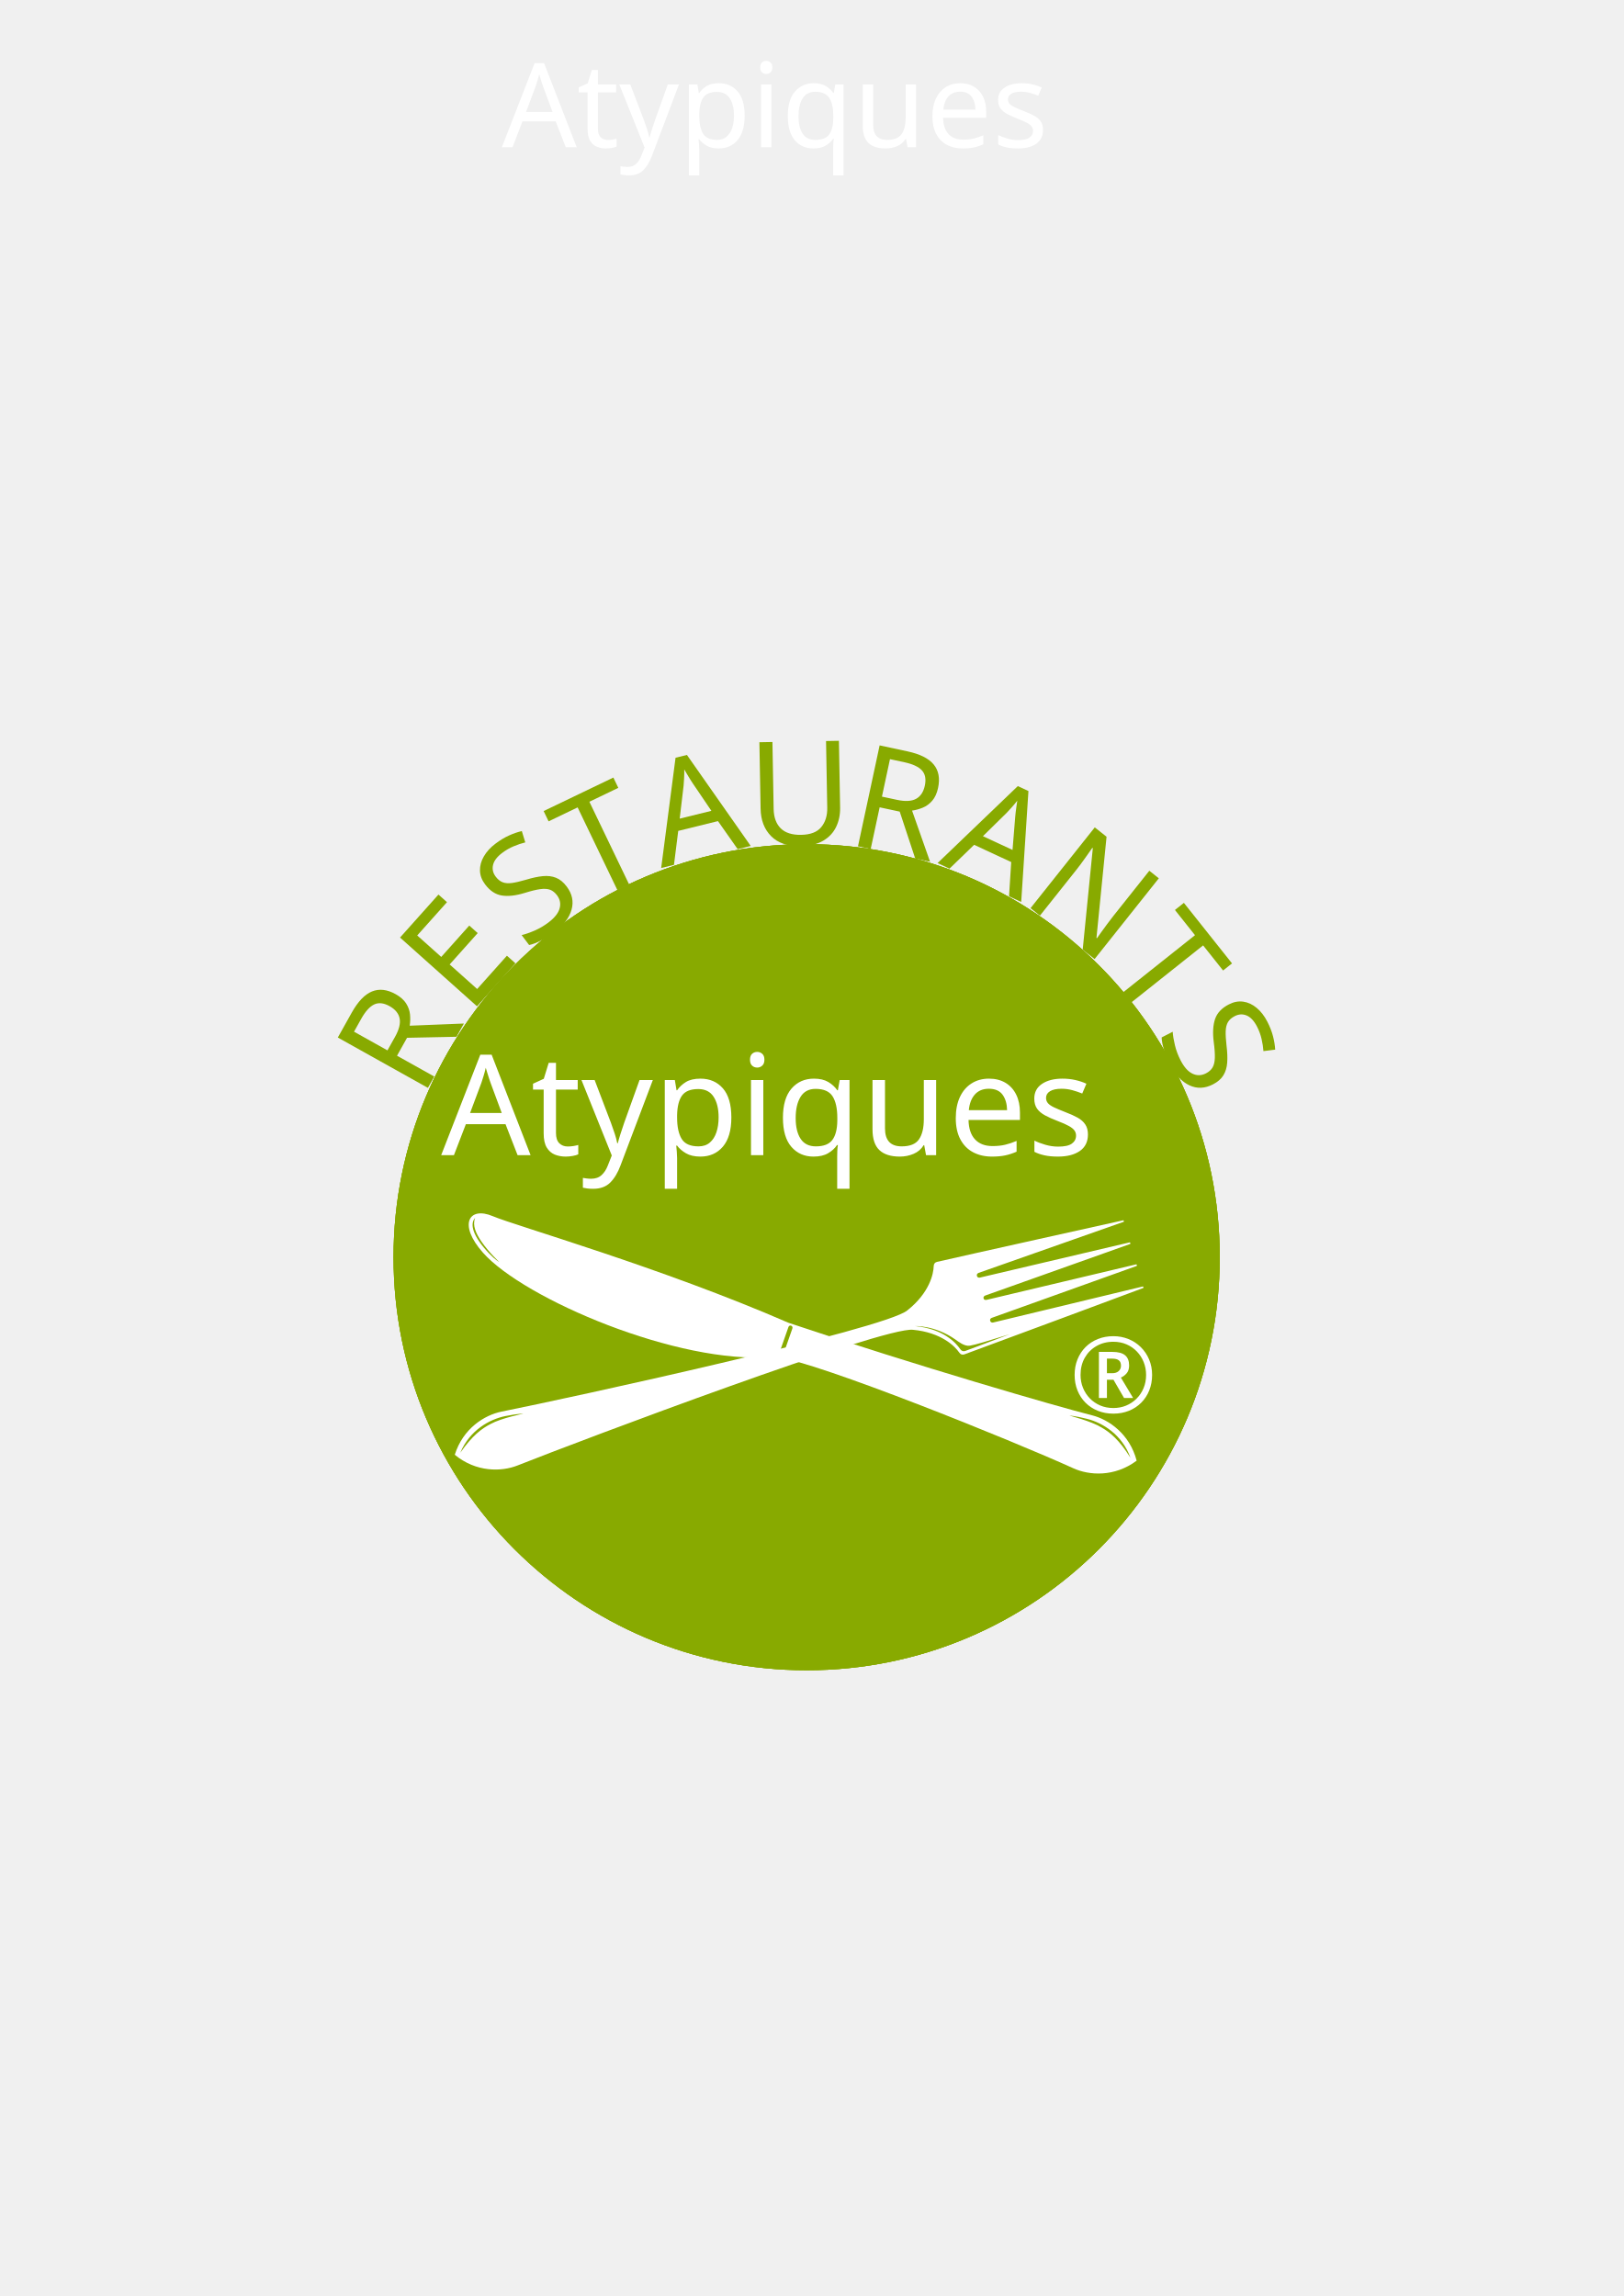
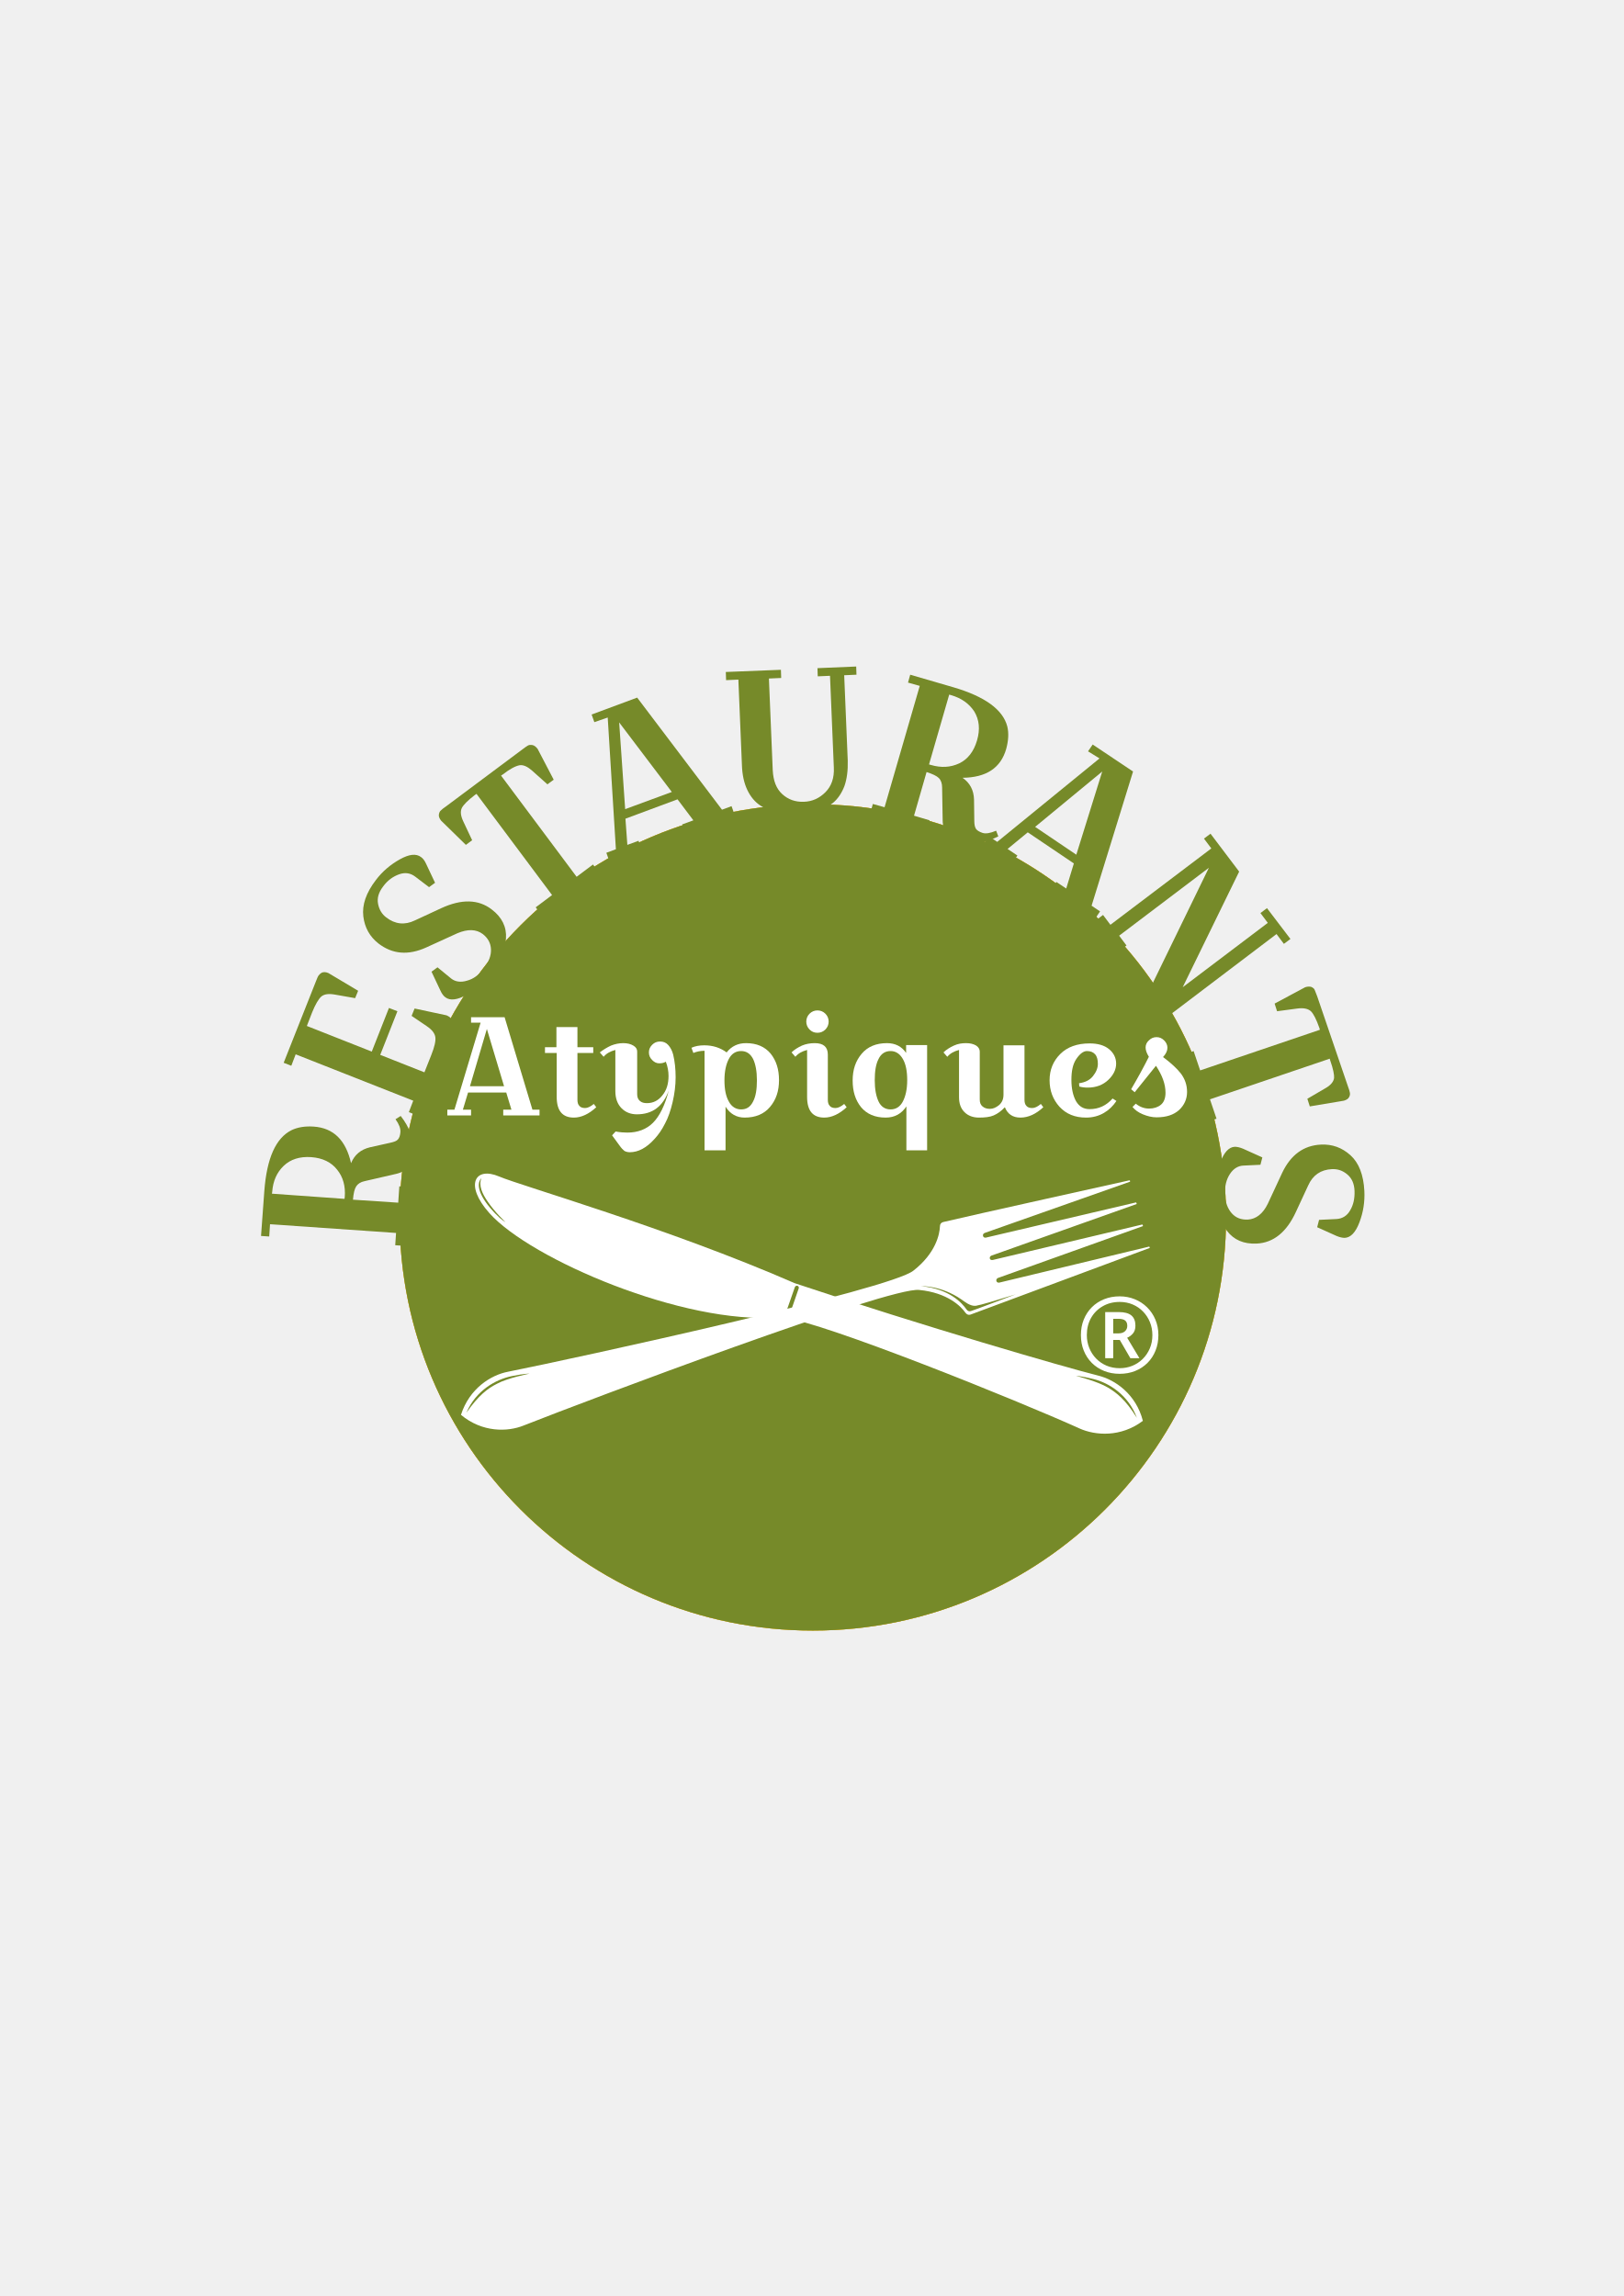
- <svg xmlns="http://www.w3.org/2000/svg" width="210mm" height="297mm" viewBox="0 0 210 297" version="1.1" id="svg8">
-   <defs id="defs2">
-     <clipPath id="clipPath3696" clipPathUnits="userSpaceOnUse">
-       <path id="path3694" d="M 0,841.89 H 595.28 V 0 H 0 Z" />
-     </clipPath>
-     <clipPath id="clipPath3760" clipPathUnits="userSpaceOnUse">
-       <path id="path3758" d="M 0,841.89 H 595.28 V 0 H 0 Z" />
-     </clipPath>
-     <clipPath id="clipPath3845" clipPathUnits="userSpaceOnUse">
-       <path id="path3843" d="M 0,841.89 H 595.28 V 0 H 0 Z" />
-     </clipPath>
-     <clipPath id="clipPath3909" clipPathUnits="userSpaceOnUse">
-       <path id="path3907" d="M 0,841.89 H 595.28 V 0 H 0 Z" />
-     </clipPath>
-   </defs>
-   <g id="layer1">
-     <g transform="matrix(0.3527778,0,0,-0.3527778,5.182509,245.3528)" id="g3837">
-       <g id="g3839" style="fill:#88aa00">
-         <g clip-path="url(#clipPath3845)" id="g3841" style="fill:#88aa00">
-           <g transform="translate(432.4941,234.496)" id="g3847" style="fill:#88aa00">
-             <path id="path3849" style="fill:#88aa00;fill-opacity:1;fill-rule:nonzero;stroke:none" d="m 0,0 c 0,-83.649 -67.806,-151.458 -151.454,-151.458 -83.644,0 -151.453,67.809 -151.453,151.458 0,83.649 67.809,151.458 151.453,151.458 C -67.806,151.458 0,83.649 0,0" />
-           </g>
-           <g transform="translate(432.4941,234.496)" id="g3851" style="fill:#88aa00">
-             <path id="path3853" style="fill:#88aa00;fill-opacity:1;fill-rule:nonzero;stroke:none" d="m 0,0 c 0,-83.649 -67.806,-151.458 -151.454,-151.458 -83.644,0 -151.453,67.809 -151.453,151.458 0,83.649 67.809,151.458 151.453,151.458 C -67.806,151.458 0,83.649 0,0" />
-           </g>
-           <g transform="translate(432.4941,234.496)" id="g3855" style="fill:#88aa00">
-             <path id="path3857" style="fill:#88aa00;fill-opacity:1;fill-rule:nonzero;stroke:none" d="m 0,0 c 0,-83.649 -67.806,-151.458 -151.454,-151.458 -83.644,0 -151.453,67.809 -151.453,151.458 0,83.649 67.809,151.458 151.453,151.458 C -67.806,151.458 0,83.649 0,0" />
-           </g>
-         </g>
-       </g>
-       <text id="text3861" style="font-variant:normal;font-weight:normal;font-stretch:normal;font-size:53px;font-family:'Croissant One';-inkscape-font-specification:CroissantOne-Regular;writing-mode:lr-tb;fill:#e6aa24;fill-opacity:1;fill-rule:nonzero;stroke:none" transform="matrix(0.487911,0.8728934,0.8728934,-0.487911,139.6849,292.1013)">
-         <tspan id="tspan3859" y="0" x="0" style="fill:#88aa00">R</tspan>
-       </text>
-       <text id="text3865" style="font-variant:normal;font-weight:normal;font-stretch:normal;font-size:53px;font-family:'Croissant One';-inkscape-font-specification:CroissantOne-Regular;writing-mode:lr-tb;fill:#e6aa24;fill-opacity:1;fill-rule:nonzero;stroke:none" transform="matrix(0.6662824,0.7456995,0.7456995,-0.6662824,156.766,322.6638)">
-         <tspan id="tspan3863" y="0" x="0" style="fill:#88aa00">E</tspan>
-       </text>
-       <text id="text3869" style="font-variant:normal;font-weight:normal;font-stretch:normal;font-size:53px;font-family:'Croissant One';-inkscape-font-specification:CroissantOne-Regular;writing-mode:lr-tb;fill:#e6aa24;fill-opacity:1;fill-rule:nonzero;stroke:none" transform="matrix(0.7987793,0.6016241,0.6016241,-0.7987793,177.8966,346.3334)">
-         <tspan id="tspan3867" y="0" x="0" style="fill:#88aa00">S</tspan>
-       </text>
-       <text id="text3873" style="font-variant:normal;font-weight:normal;font-stretch:normal;font-size:53px;font-family:'Croissant One';-inkscape-font-specification:CroissantOne-Regular;writing-mode:lr-tb;fill:#e6aa24;fill-opacity:1;fill-rule:nonzero;stroke:none" transform="matrix(0.9013308,0.4331314,0.4331314,-0.9013308,200.5287,363.7533)">
-         <tspan id="tspan3871" y="0" x="0" style="fill:#88aa00">T</tspan>
-       </text>
-       <text id="text3877" style="font-variant:normal;font-weight:normal;font-stretch:normal;font-size:53px;font-family:'Croissant One';-inkscape-font-specification:CroissantOne-Regular;writing-mode:lr-tb;fill:#e6aa24;fill-opacity:1;fill-rule:nonzero;stroke:none" transform="matrix(0.9710055,0.239057,0.239057,-0.9710055,227.7063,377.2103)">
-         <tspan id="tspan3875" y="0" x="0" style="fill:#88aa00">A</tspan>
-       </text>
-       <text id="text3881" style="font-variant:normal;font-weight:normal;font-stretch:normal;font-size:53px;font-family:'Croissant One';-inkscape-font-specification:CroissantOne-Regular;writing-mode:lr-tb;fill:#e6aa24;fill-opacity:1;fill-rule:nonzero;stroke:none" transform="matrix(0.9998382,0.01798684,0.01798684,-0.9998382,259.6334,385.4097)">
-         <tspan id="tspan3879" y="0" x="0" style="fill:#88aa00">U</tspan>
-       </text>
-       <text id="text3885" style="font-variant:normal;font-weight:normal;font-stretch:normal;font-size:53px;font-family:'Croissant One';-inkscape-font-specification:CroissantOne-Regular;writing-mode:lr-tb;fill:#e6aa24;fill-opacity:1;fill-rule:nonzero;stroke:none" transform="matrix(0.9777579,-0.2097365,-0.2097365,-0.9777579,294.8336,386.2483)">
-         <tspan id="tspan3883" y="0" x="0" style="fill:#88aa00">R</tspan>
-       </text>
-       <text id="text3889" style="font-variant:normal;font-weight:normal;font-stretch:normal;font-size:53px;font-family:'Croissant One';-inkscape-font-specification:CroissantOne-Regular;writing-mode:lr-tb;fill:#e6aa24;fill-opacity:1;fill-rule:nonzero;stroke:none" transform="matrix(0.9068743,-0.4214012,-0.4214012,-0.9068743,329.0381,379.0138)">
-         <tspan id="tspan3887" y="0" x="0" style="fill:#88aa00">A</tspan>
-       </text>
-       <text id="text3893" style="font-variant:normal;font-weight:normal;font-stretch:normal;font-size:53px;font-family:'Croissant One';-inkscape-font-specification:CroissantOne-Regular;writing-mode:lr-tb;fill:#e6aa24;fill-opacity:1;fill-rule:nonzero;stroke:none" transform="matrix(0.7827007,-0.6223983,-0.6223983,-0.7827007,359.0942,365.6861)">
-         <tspan id="tspan3891" y="0" x="0" style="fill:#88aa00">N</tspan>
-       </text>
-       <text id="text3897" style="font-variant:normal;font-weight:normal;font-stretch:normal;font-size:53px;font-family:'Croissant One';-inkscape-font-specification:CroissantOne-Regular;writing-mode:lr-tb;fill:#e6aa24;fill-opacity:1;fill-rule:nonzero;stroke:none" transform="matrix(0.6223616,-0.7827298,-0.7827298,-0.6223616,389.3864,341.2933)">
-         <tspan id="tspan3895" y="0" x="0" style="fill:#88aa00">T</tspan>
-       </text>
-       <text id="text3901" style="font-variant:normal;font-weight:normal;font-stretch:normal;font-size:53px;font-family:'Croissant One';-inkscape-font-specification:CroissantOne-Regular;writing-mode:lr-tb;fill:#e6aa24;fill-opacity:1;fill-rule:nonzero;stroke:none" transform="matrix(0.4568727,-0.8895321,-0.8895321,-0.4568727,408.8234,316.9128)">
-         <tspan id="tspan3899" y="0" x="0" style="fill:#88aa00">S</tspan>
-       </text>
-       <g id="g3903">
-         <g clip-path="url(#clipPath3909)" id="g3905">
-           <g transform="translate(337.3416,200.7965)" id="g3911">
-             <path id="path3913" style="fill:#ffffff;fill-opacity:1;fill-rule:nonzero;stroke:none" d="m 0,0 c -1.566,2.296 -6.22,7.471 -16.583,8.454 0,0 7.319,0.346 14.819,-4.938 C -0.72,2.78 1.573,0.918 3.547,1.265 5.733,1.65 9.391,2.752 18.176,5.485 10.479,2.559 4.27,0.205 1.888,-0.654 1.094,-0.94 0.463,-0.673 0,0 m -166.729,-24.542 c 4.891,0.974 6.544,0.871 6.544,0.871 0,0 -8.056,-1.618 -11.918,-3.747 -3.354,-1.71 -6.73,-4.231 -11.179,-10.576 3.457,8.298 10.772,12.295 16.553,13.452 M 1.536,-1.92 c 8.419,3.051 65.621,24.358 65.621,24.358 l 0.009,0.308 -0.171,0.236 -54.899,-13.22 c 0,0 -0.856,-0.223 -1.105,0.612 -0.246,0.835 0.597,1.099 0.597,1.099 l 53.15,19.042 0.038,0.323 -0.203,0.257 L 9.66,18.061 c 0,0 -0.869,-0.233 -1.095,0.53 -0.229,0.764 0.626,1.063 0.626,1.063 L 62.355,38.573 62.372,38.89 62.188,39.157 7.226,26.229 c 0,0 -0.861,-0.214 -1.097,0.597 -0.24,0.81 0.597,1.122 0.597,1.122 l 53.258,18.755 0.006,0.295 -0.168,0.249 c 0,0 -59.589,-13.227 -68.316,-15.254 -0.821,-0.188 -1.199,-0.753 -1.227,-1.576 -0.067,-2.78 -1.52,-9.758 -9.674,-16.217 -8.343,-6.926 -123.63,-32.091 -148.732,-37.107 -6.235,-1.247 -14.141,-6.146 -17.178,-15.826 7.808,-6.465 17.105,-6.272 23.021,-3.923 23.79,9.436 134.22,51.026 144.986,49.742 C -6.934,6.11 -1.93,1.035 -0.356,-1.26 0.108,-1.937 0.741,-2.207 1.536,-1.92" />
-           </g>
-           <g transform="translate(399.7523,160.9712)" id="g3915">
-             <path id="path3917" style="fill:#ffffff;fill-opacity:1;fill-rule:nonzero;stroke:none" d="m 0,0 c -4.133,6.56 -7.374,9.243 -10.644,11.116 -3.751,2.312 -11.716,4.327 -11.716,4.327 0,0 1.65,0.014 6.482,-1.193 C -10.156,12.806 -3.045,8.457 0,0 m -126.88,38.994 c -0.542,-1.551 -2.313,-1.379 -2.94,-1.161 0,0 1.095,0.572 1.532,1.813 l 2.898,8.273 c 0.367,1.041 1.807,0.486 1.44,-0.542 z m -104.563,32.813 c 0,0 -1.281,0.598 -3.688,3.114 -5.973,6.248 -7.187,10.813 -5.116,13.008 -1.09,-2.671 0.3,-5.722 2.282,-8.63 2.715,-3.979 6.522,-7.492 6.522,-7.492 M -14.117,15.568 c -12.718,3.195 -64.073,18.063 -111.284,33.927 -46.534,20.265 -100.101,35.561 -108.347,39.067 -8.861,3.762 -12.777,-3.1 -3.613,-13.391 15.099,-16.979 71.675,-41.083 105.933,-38.209 0.773,-0.039 1.109,10e-4 1.829,-0.084 15.114,-1.839 86.439,-30.633 108.676,-40.747 5.786,-2.635 15.07,-3.282 23.185,2.789 L 2.27,-1.07 C -0.294,8.745 -7.951,14.018 -14.117,15.568" />
-           </g>
-         </g>
-       </g>
-       <text id="text3921" style="font-variant:normal;font-weight:normal;font-stretch:normal;font-size:43px;font-family:'Croissant One';-inkscape-font-specification:CroissantOne-Regular;writing-mode:lr-tb;fill:#ffffff;fill-opacity:1;fill-rule:nonzero;stroke:none" transform="matrix(1,0,0,-1,169.2998,641.4893)">
-         <tspan id="tspan3919" y="0" x="0 28.208 46.44 73.401 104.404 121.561 151.532 181.933 207.604">Atypiques</tspan>
-       </text>
-       <text id="text3925" style="font-variant:normal;font-weight:normal;font-stretch:normal;font-size:51.392px;font-family:'Croissant One';-inkscape-font-specification:CroissantOne-Regular;writing-mode:lr-tb;fill:#ffffff;fill-opacity:1;fill-rule:nonzero;stroke:none" transform="matrix(1,0,0,-1,147.0522,271.9092)">
-         <tspan id="tspan3923" y="0" x="0 33.713 55.504 87.727 124.781 145.286 181.106 217.441 248.122">Atypiques</tspan>
-       </text>
-       <text id="text3929" style="font-variant:normal;font-weight:normal;font-stretch:normal;font-size:38.705px;font-family:'Croissant One';-inkscape-font-specification:CroissantOne-Regular;writing-mode:lr-tb;fill:#ffffff;fill-opacity:1;fill-rule:nonzero;stroke:none" transform="matrix(1,0,0,-1,377.3921,177.5273)">
-         <tspan id="tspan3927" y="0" x="0">®</tspan>
-       </text>
+ <svg xmlns="http://www.w3.org/2000/svg" version="1.1" id="Calque_1" x="0px" y="0px" viewBox="0 0 595.3 841.9" style="enable-background:new 0 0 595.3 841.9;" xml:space="preserve">
+   <style type="text/css">
+ 	.st0{fill:#EBB326;}
+ 	.st1{fill:#768A29;}
+ 	.st2{fill:#FFFFFF;}
+ 	.st3{font-family:'CroissantOne-Regular';}
+ 	.st4{font-size:38.705px;}
+ </style>
+   <g id="XMLID_391_">
+     <circle id="XMLID_392_" class="st0" cx="298" cy="446.4" r="151.5" />
+   </g>
+   <g id="XMLID_393_">
+     <circle id="XMLID_394_" class="st0" cx="298" cy="446.4" r="151.5" />
+   </g>
+   <g id="XMLID_395_">
+     <circle id="XMLID_396_" class="st1" cx="298" cy="446.4" r="151.5" />
+   </g>
+   <g id="XMLID_422_">
+     <g id="XMLID_444_">
+       <path id="XMLID_445_" class="st1" d="M98.7,453.4l-3-0.2l1.2-16.4c0.9-12.1,4.2-19.5,10-22.4c2.3-1.1,5-1.5,8.1-1.3    c7.3,0.5,11.8,5,13.7,13.4c1.3-3.1,3.6-5,6.9-5.8l7.6-1.7c1.3-0.3,2.2-0.6,2.7-1.2s0.8-1.4,0.9-2.7c0.1-1.3-0.5-2.9-1.8-4.7    l1.9-1.2c3.3,4.2,4.9,8.6,4.5,13.1c-0.2,2.3-0.7,4.1-1.6,5.4c-0.9,1.3-2.4,2.2-4.4,2.7l-11.7,2.7c-1.5,0.3-2.5,1-3.1,1.9    c-0.6,0.9-1,2.5-1.2,4.9L146,441l0.4-6l3,0.2l-1.5,21.6l-3-0.2l0.3-4.5L99,448.9L98.7,453.4z M99.8,437l-0.1,0.7l26.6,1.9l0.1-0.7    c0.3-3.9-0.6-7.3-2.8-10c-2.1-2.7-5.3-4.3-9.5-4.6c-4.2-0.3-7.6,0.8-10.1,3.2C101.5,429.9,100.1,433,99.8,437z" />
+       <path id="XMLID_448_" class="st1" d="M165,377.7l-12.3,31.2l-2.8-1.1l1.6-4.2l-43.1-17l-1.6,4.2l-2.8-1.1l11.8-29.8    c0.4-1,0.7-1.8,1-2.2s0.7-0.8,1.3-1.1c0.6-0.2,1.4-0.2,2.3,0.2l10.9,6.5l-1.1,2.7l-7.4-1.3c-2.3-0.4-3.9-0.2-5,0.7    c-1,0.9-2.2,2.9-3.4,5.9l-1.9,4.9l23.8,9.4l6.3-16l3.1,1.2l-6.3,16l16.2,6.4l2.5-6.3c1.2-3,1.7-5.2,1.5-6.6s-1.2-2.7-3.1-4    l-5.6-3.8l1.1-2.7l11.7,2.5c0.9,0.4,1.5,0.8,1.8,1.4c0.3,0.6,0.4,1.1,0.2,1.7C165.7,375.9,165.4,376.6,165,377.7z" />
+       <path id="XMLID_459_" class="st1" d="M165.4,358.8c1.5,1.2,3.5,1.5,5.8,0.8c2.3-0.6,4.4-2.1,6.2-4.5c1.8-2.4,2.7-4.7,2.6-7    c-0.1-2.3-1.1-4.1-3-5.6c-2.4-1.8-5.5-1.9-9.3-0.3l-11.4,5.2c-6.6,3-12.4,2.5-17.5-1.4c-3.2-2.5-5.1-5.8-5.6-10s1-8.6,4.6-13.3    c2.4-3.2,5.4-5.7,8.8-7.6c3.4-1.9,6-2.2,7.8-0.8c0.7,0.5,1.3,1.3,1.8,2.4l3.3,7l-2.2,1.6l-5-3.8c-1.8-1.4-3.8-1.7-6-0.9    c-2.2,0.8-4.2,2.2-5.8,4.4c-1.7,2.2-2.3,4.3-1.9,6.4c0.4,2.1,1.4,3.8,3,5c3.2,2.5,6.8,2.9,10.5,1.1l9.7-4.5    c7.4-3.4,13.6-3.3,18.5,0.5c3.7,2.8,5.5,6.4,5.2,10.6c-0.2,4.2-2,8.5-5.3,12.8c-2.5,3.2-5.4,5.8-9,7.8c-3.5,2-6.2,2.3-7.9,1    c-0.7-0.5-1.3-1.3-1.8-2.4l-3.3-7l2.2-1.6L165.4,358.8z" />
+       <path id="XMLID_461_" class="st1" d="M184.3,284l-0.6,0.4l27.7,37.1l6-4.5l1.8,2.4l-21,15.7l-1.8-2.4l6-4.5l-27.7-37.1l-0.6,0.4    c-2.6,2-4.2,3.6-4.8,4.8c-0.6,1.3-0.4,2.9,0.6,5l3.2,6.8l-2.3,1.7l-9.1-8.9c-0.6-0.8-0.9-1.5-0.8-2.2c0.1-0.6,0.3-1.2,0.7-1.5    c0.4-0.4,1-0.9,1.9-1.5l28-20.9c0.9-0.7,1.5-1.1,2-1.4c0.5-0.3,1-0.3,1.7-0.2c0.6,0.1,1.3,0.6,1.9,1.4l5.9,11.3l-2.3,1.7l-5.6-5    c-1.7-1.5-3.2-2.2-4.6-2C188.9,280.9,186.9,282,184.3,284z" />
+       <path id="XMLID_463_" class="st1" d="M217.9,264.8l-1-2.8l16.7-6.2l31.1,41.1l3.5-1.3l1,2.8l-18.1,6.7l-1-2.8l4.1-1.5l-5.8-7.7    l-19.1,7.1l0.7,9.6l4.1-1.5l1,2.8l-11.8,4.4l-1-2.8l3.5-1.3l-3-48.3L217.9,264.8z M227,264.9l2.2,31.8l17.1-6.3L227,264.9z" />
+       <path id="XMLID_466_" class="st1" d="M299.8,248l-0.1-3l14.2-0.6l0.1,3l-4.5,0.2l1.3,31.3c0.1,3.6-0.3,6.7-1.2,9.3    c-1,2.6-2.4,4.7-4.2,6.2c-3.4,2.7-7.8,4.2-13.1,4.4c-5.3,0.2-9.8-0.9-13.5-3.4c-2-1.3-3.6-3.2-4.8-5.7c-1.2-2.5-1.9-5.6-2-9.3    l-1.3-31.2l-4.5,0.2l-0.1-3l20.2-0.8l0.1,3l-4.5,0.2l1.4,33.6c0.2,3.9,1.3,6.8,3.5,8.8c2.2,2,4.8,2.9,7.9,2.8    c3.1-0.1,5.7-1.3,7.9-3.5c2.2-2.2,3.3-5.2,3.1-9.1l-1.4-33.6L299.8,248z" />
+       <path id="XMLID_468_" class="st1" d="M332.9,250.3l0.8-2.9l15.8,4.6c11.6,3.4,18.2,8.2,19.8,14.4c0.6,2.5,0.4,5.2-0.4,8.2    c-2,7-7.3,10.5-16,10.6c2.7,1.9,4.1,4.5,4.2,8l0.1,7.8c0,1.3,0.2,2.3,0.6,2.9s1.2,1.1,2.4,1.5c1.2,0.4,2.9,0.1,5-0.8l0.8,2.1    c-4.8,2.4-9.4,3-13.7,1.7c-2.2-0.6-3.9-1.5-5-2.7c-1.1-1.2-1.7-2.8-1.7-4.9l-0.2-12c0-1.5-0.4-2.7-1.2-3.5    c-0.8-0.8-2.3-1.5-4.5-2.2l-4.6,16l5.7,1.7l-0.8,2.9l-20.8-6l0.8-2.9l4.3,1.2l12.9-44.5L332.9,250.3z M348.7,254.9l-0.7-0.2    l-7.4,25.6l0.7,0.2c3.8,1.1,7.2,0.9,10.4-0.6c3.1-1.5,5.3-4.3,6.5-8.4c1.2-4.1,0.8-7.6-1-10.6C355.3,258,352.5,256,348.7,254.9z" />
+       <path id="XMLID_471_" class="st1" d="M398.9,275.5l1.7-2.5l14.8,9.9l-15.2,49.2l3.1,2.1l-1.7,2.5l-16-10.8l1.7-2.5l3.6,2.4    l2.8-9.2l-16.9-11.4l-7.4,6.1l3.6,2.4l-1.7,2.5l-10.5-7.1l1.7-2.5l3.1,2.1l37.5-30.6L398.9,275.5z M404.1,282.9l-24.6,20.3    l15.1,10.2L404.1,282.9z" />
+       <path id="XMLID_474_" class="st1" d="M402,337.3l2.4-1.8l2.7,3.6l37-28l-2.7-3.6l2.4-1.8l10.5,13.9l-20.7,42.4l31.2-23.6l-2.7-3.6    l2.4-1.8l8.6,11.3l-2.4,1.8l-2.7-3.6l-39.3,29.8l-7.2-9.5l21.7-44.6l-32.9,24.9l2.7,3.6l-2.4,1.8L402,337.3z" />
+       <path id="XMLID_476_" class="st1" d="M487.7,388.9l-0.2-0.7l-43.9,14.9l2.4,7.1l-2.8,1l-8.4-24.8l2.8-1l2.4,7.1l43.9-14.9    l-0.2-0.7c-1.1-3.1-2.1-5.1-3.1-6.1c-1-0.9-2.6-1.3-4.9-1l-7.5,1l-0.9-2.8l11.2-6c0.9-0.3,1.7-0.3,2.3-0.1c0.6,0.3,1,0.6,1.2,1.1    c0.2,0.5,0.5,1.2,0.9,2.3l11.3,33.1c0.4,1,0.6,1.8,0.7,2.3c0.1,0.5,0,1.1-0.3,1.6c-0.3,0.6-0.9,1-1.9,1.3l-12.5,2.1l-0.9-2.8    l6.5-3.8c2-1.1,3.1-2.4,3.3-3.8C489.2,394.2,488.8,392,487.7,388.9z" />
+       <path id="XMLID_478_" class="st1" d="M455.8,427.4c-1.9,0.1-3.6,1.1-4.9,3.1c-1.3,2-1.9,4.4-1.8,7.4s1,5.3,2.5,7    c1.5,1.7,3.5,2.4,5.9,2.3c3-0.2,5.5-2.1,7.3-5.8l5.3-11.4c3.1-6.5,7.8-10,14.2-10.3c4.1-0.2,7.7,1.1,10.8,3.9    c3.1,2.8,4.8,7.2,5.1,13.1c0.2,4-0.4,7.8-1.8,11.5s-3.2,5.6-5.4,5.7c-0.8,0-1.8-0.2-3-0.7l-7.1-3.2l0.7-2.7l6.3-0.3    c2.2-0.1,4-1.2,5.1-3.2c1.2-2,1.7-4.4,1.6-7.1c-0.1-2.7-1-4.7-2.7-6.1c-1.7-1.4-3.5-2-5.6-1.9c-4.1,0.2-7,2.2-8.7,6l-4.5,9.7    c-3.4,7.4-8.2,11.3-14.4,11.6c-4.7,0.2-8.3-1.3-10.9-4.7c-2.6-3.4-4-7.8-4.3-13.1c-0.2-4,0.4-8,1.8-11.8c1.4-3.8,3.2-5.8,5.4-5.9    c0.8,0,1.8,0.2,3,0.7l7.1,3.2l-0.7,2.7L455.8,427.4z" />
    </g>
  </g>
+   <path id="XMLID_405_" class="st2" d="M355.9,482c8.4-3.1,65.6-24.4,65.6-24.4l0-0.3l-0.2-0.2l-54.9,13.2c0,0-0.9,0.2-1.1-0.6  c-0.2-0.8,0.6-1.1,0.6-1.1l53.1-19l0-0.3l-0.2-0.3L364,462c0,0-0.9,0.2-1.1-0.5c-0.2-0.8,0.6-1.1,0.6-1.1l53.2-18.9l0-0.3l-0.2-0.3  l-55,12.9c0,0-0.9,0.2-1.1-0.6c-0.2-0.8,0.6-1.1,0.6-1.1l53.3-18.8l0-0.3l-0.2-0.2c0,0-59.6,13.2-68.3,15.3  c-0.8,0.2-1.2,0.8-1.2,1.6c-0.1,2.8-1.5,9.8-9.7,16.2c-8.3,6.9-123.6,32.1-148.7,37.1c-6.2,1.2-14.1,6.1-17.2,15.8l0,0  c7.8,6.5,17.1,6.3,23,3.9c23.8-9.4,134.2-51,145-49.7c10.4,1,15.4,6.1,16.9,8.3C354.4,482,355.1,482.3,355.9,482z M187.6,504.6  c4.9-1,6.5-0.9,6.5-0.9s-8.1,1.6-11.9,3.7c-3.4,1.7-6.7,4.2-11.2,10.6C174.5,509.8,181.8,505.8,187.6,504.6z M354.3,480.1  c-1.6-2.3-6.2-7.5-16.6-8.5c0,0,7.3-0.3,14.8,4.9c1,0.7,3.3,2.6,5.3,2.3c2.2-0.4,5.8-1.5,14.6-4.2c-7.7,2.9-13.9,5.3-16.3,6.1  C355.4,481,354.8,480.8,354.3,480.1z" />
+   <path id="XMLID_409_" class="st2" d="M402.6,504.4c-12.7-3.2-64.1-18.1-111.3-33.9c-46.5-20.3-100.1-35.6-108.3-39.1  c-8.9-3.8-12.8,3.1-3.6,13.4c15.1,17,71.7,41.1,105.9,38.2c0.8,0,1.1,0,1.8,0.1c15.1,1.8,86.4,30.6,108.7,40.7  c5.8,2.6,15.1,3.3,23.2-2.8l0,0C416.5,511.2,408.8,505.9,402.6,504.4z M185.3,448.1c0,0-1.3-0.6-3.7-3.1c-6-6.2-7.2-10.8-5.1-13  c-1.1,2.7,0.3,5.7,2.3,8.6C181.5,444.6,185.3,448.1,185.3,448.1z M289.9,480.9c-0.5,1.6-2.3,1.4-2.9,1.2c0,0,1.1-0.6,1.5-1.8  l2.9-8.3c0.4-1,1.8-0.5,1.4,0.5L289.9,480.9z M416.8,519.9c-4.1-6.6-7.4-9.2-10.6-11.1c-3.8-2.3-11.7-4.3-11.7-4.3s1.7,0,6.5,1.2  C406.6,507.1,413.7,511.5,416.8,519.9z" />
+   <g id="XMLID_423_">
+     <path id="XMLID_424_" class="st2" d="M172.7,375.1V373H185l10.2,33.9h2.6v2.1h-13.3v-2.1h3l-1.9-6.3h-14l-1.9,6.3h3v2.1h-8.7v-2.1   h2.6l9.6-31.9H172.7z M178.5,377.3l-6.2,21h12.5L178.5,377.3z" />
+     <path id="XMLID_482_" class="st2" d="M199.8,386.1V384h4.2v-7.4h7.7v7.4h5.8v2.1h-5.8v17.2c0,0.9,0.2,1.7,0.7,2.2   c0.4,0.5,1.1,0.8,2.1,0.8c0.9,0,2-0.5,3.2-1.5l0.9,1.2c-2.7,2.5-5.5,3.8-8.2,3.8c-4.2,0-6.3-2.5-6.3-7.6v-16.1H199.8z" />
+     <path id="XMLID_484_" class="st2" d="M224,383.4c1.5-0.6,3-0.9,4.5-0.9c1.5,0,2.7,0.3,3.7,0.9c1,0.6,1.4,1.3,1.4,2.2v15.6   c0,1.1,0.3,1.9,1,2.5c0.7,0.6,1.5,0.8,2.6,0.8c2.2,0,4.1-0.9,5.6-2.8c1.6-1.9,2.3-4.3,2.3-7.2c0-1.6-0.3-3.4-1-5.2   c-0.6,0.4-1.4,0.6-2.4,0.6c-1,0-1.8-0.4-2.6-1.2c-0.8-0.8-1.2-1.7-1.2-2.8s0.4-2,1.2-2.8c0.8-0.8,1.7-1.2,2.9-1.2   c1.2,0,2.2,0.4,3,1.3c0.8,0.9,1.4,2,1.8,3.5c0.6,2.5,0.9,5.3,0.9,8.3s-0.4,6.1-1.1,9.1c-0.7,3-1.6,5.7-2.8,7.9   c-1.1,2.2-2.4,4.1-3.9,5.7c-2.9,3.2-5.9,4.8-9,4.8c-0.8,0-1.5-0.2-2-0.5c-0.5-0.4-1.1-1-1.8-2l-2.7-3.7l1.3-1.4   c1.6,0.3,3.1,0.4,4.3,0.4c3.8,0,7-1.2,9.4-3.6c2.4-2.4,4.4-6.4,5.8-11.9c-2.1,5.9-6,8.8-11.7,8.8c-2.2,0-4.1-0.7-5.6-2.2   c-1.5-1.5-2.3-3.6-2.3-6.3V385c-1.9,0.5-3.3,1.3-4.3,2.5l-1.4-1.6C221.2,384.9,222.5,384.1,224,383.4z" />
+     <path id="XMLID_486_" class="st2" d="M258.2,383.3c3.2,0,5.9,0.9,8.2,2.6c1.8-2.3,4.2-3.4,7.1-3.4c3.9,0,6.9,1.3,9,3.8   c2.1,2.6,3.1,5.8,3.1,9.8s-1.1,7.2-3.3,9.8c-2.2,2.6-5.3,3.9-9.3,3.9c-2.9,0-5.3-1.3-7-4v16h-7.7v-36.5c-1.5,0-2.9,0.3-4.1,0.8   l-0.7-1.9C254.8,383.6,256.4,383.3,258.2,383.3z M276.1,403.9c1-1.9,1.4-4.5,1.4-7.8s-0.5-5.9-1.4-7.8c-1-1.9-2.4-2.9-4.4-2.9   c-2,0-3.5,1-4.5,2.9c-1,1.9-1.6,4.5-1.6,7.8s0.5,5.9,1.6,7.8c1,1.9,2.6,2.9,4.5,2.9C273.7,406.8,275.1,405.9,276.1,403.9z" />
+     <path id="XMLID_489_" class="st2" d="M298.7,382.5c3.2,0,4.8,1.4,4.8,4.2v16.6c0,0.9,0.2,1.7,0.7,2.2c0.4,0.5,1.1,0.8,2.1,0.8   c0.9,0,2-0.5,3.2-1.5l0.9,1.2c-2.7,2.5-5.5,3.8-8.2,3.8c-4.2,0-6.3-2.5-6.3-7.6V385c-1.9,0.5-3.3,1.3-4.3,2.5l-1.4-1.6   c1-1,2.3-1.8,3.8-2.5C295.4,382.8,297,382.5,298.7,382.5z M296.8,377.5c-0.8-0.8-1.2-1.8-1.2-2.9s0.4-2.1,1.2-2.9   c0.8-0.8,1.8-1.2,2.9-1.2c1.1,0,2.1,0.4,2.9,1.2c0.8,0.8,1.2,1.8,1.2,2.9s-0.4,2.1-1.2,2.9c-0.8,0.8-1.8,1.2-2.9,1.2   C298.5,378.7,297.6,378.3,296.8,377.5z" />
+     <path id="XMLID_492_" class="st2" d="M340,421.8h-7.7v-16.1c-1.8,2.7-4.3,4.1-7.6,4.1c-3.9,0-6.9-1.3-9-3.8   c-2.1-2.6-3.1-5.8-3.1-9.8s1.1-7.2,3.3-9.8c2.2-2.6,5.3-3.9,9.3-3.9c3,0,5.4,1.2,7,3.6v-2.9h7.7V421.8z M322.1,388.3   c-1,1.9-1.4,4.5-1.4,7.8s0.5,5.9,1.4,7.8s2.4,2.9,4.4,2.9c2,0,3.5-1,4.5-2.9c1-1.9,1.6-4.5,1.6-7.8s-0.5-5.9-1.6-7.8   s-2.6-2.9-4.5-2.9C324.5,385.4,323,386.4,322.1,388.3z" />
+     <path id="XMLID_495_" class="st2" d="M359.2,385.6v17.6c0,1.1,0.3,1.9,1,2.5c0.7,0.6,1.6,0.9,2.7,0.9c1.2,0,2.3-0.5,3.4-1.4   c1.1-1,1.6-2.2,1.6-3.8v-18.1h7.7v20c0,0.9,0.2,1.7,0.7,2.2c0.4,0.5,1.1,0.8,2.1,0.8s2-0.5,3.2-1.5l0.9,1.2   c-2.7,2.5-5.5,3.8-8.4,3.8c-2.8,0-4.7-1.3-5.7-3.8c-1.3,1.4-2.7,2.4-4.1,3c-1.4,0.6-3.2,0.8-5.4,0.8s-4-0.7-5.3-2   c-1.4-1.4-2-3.2-2-5.5V385c-1.9,0.5-3.3,1.3-4.3,2.5l-1.4-1.6c1-1,2.3-1.8,3.8-2.5s3-0.9,4.5-0.9s2.7,0.3,3.7,0.9   C358.8,384,359.2,384.8,359.2,385.6z" />
+     <path id="XMLID_497_" class="st2" d="M400.7,394.6c1.2-1.5,1.8-3,1.8-4.5c0-1.5-0.3-2.7-1-3.5s-1.7-1.2-3-1.2s-2.6,1-3.9,2.9   s-1.8,4.5-1.8,7.7c0,3.2,0.6,5.8,1.7,7.8c1.2,2,2.8,2.9,5,2.9c3.3,0,6.1-1.3,8.4-3.9l1.4,0.9c-1.2,1.8-2.7,3.3-4.6,4.4   c-1.9,1.1-4.1,1.7-6.5,1.7c-4.1,0-7.3-1.3-9.8-4c-2.4-2.7-3.6-5.9-3.6-9.7c0-3.8,1.3-7,3.9-9.6c2.6-2.6,6.2-3.9,10.8-3.9   c3,0,5.4,0.7,7.1,2.1c1.7,1.4,2.6,3.2,2.6,5.3c0,2.2-1,4.2-2.9,6c-1.9,1.8-4.4,2.8-7.5,2.8c-1.1,0-2.1-0.1-3.1-0.4l-0.1-1.2   C397.8,396.9,399.5,396.1,400.7,394.6z" />
+     <path id="XMLID_499_" class="st2" d="M421.2,387.5c-0.8-1.3-1.2-2.4-1.2-3.4c0-1,0.4-1.9,1.2-2.6c0.8-0.8,1.7-1.2,2.8-1.2   c1.1,0,2,0.4,2.8,1.2c0.8,0.8,1.2,1.7,1.2,2.7c0,1.1-0.5,2.2-1.6,3.4c2.8,2.1,5,4.1,6.5,6c1.5,2,2.3,4.2,2.3,6.8   c0,2.6-1,4.8-2.9,6.6c-2,1.8-4.7,2.7-8.3,2.7c-1.6,0-3.3-0.4-5-1.1s-2.9-1.6-3.8-2.7l1.2-1.2c1.5,1.2,3.1,1.8,4.9,1.8   c1.7,0,3.2-0.5,4.3-1.4c1.1-0.9,1.7-2.4,1.7-4.4c0-3.2-1.2-6.4-3.5-9.9l-7.8,9.7l-1.3-1.1C417.1,395.3,419.3,391.3,421.2,387.5z" />
+   </g>
+   <text id="XMLID_397_" transform="matrix(1 0 0 1 394.3923 503.362)" class="st2 st3 st4">®</text>
</svg>
